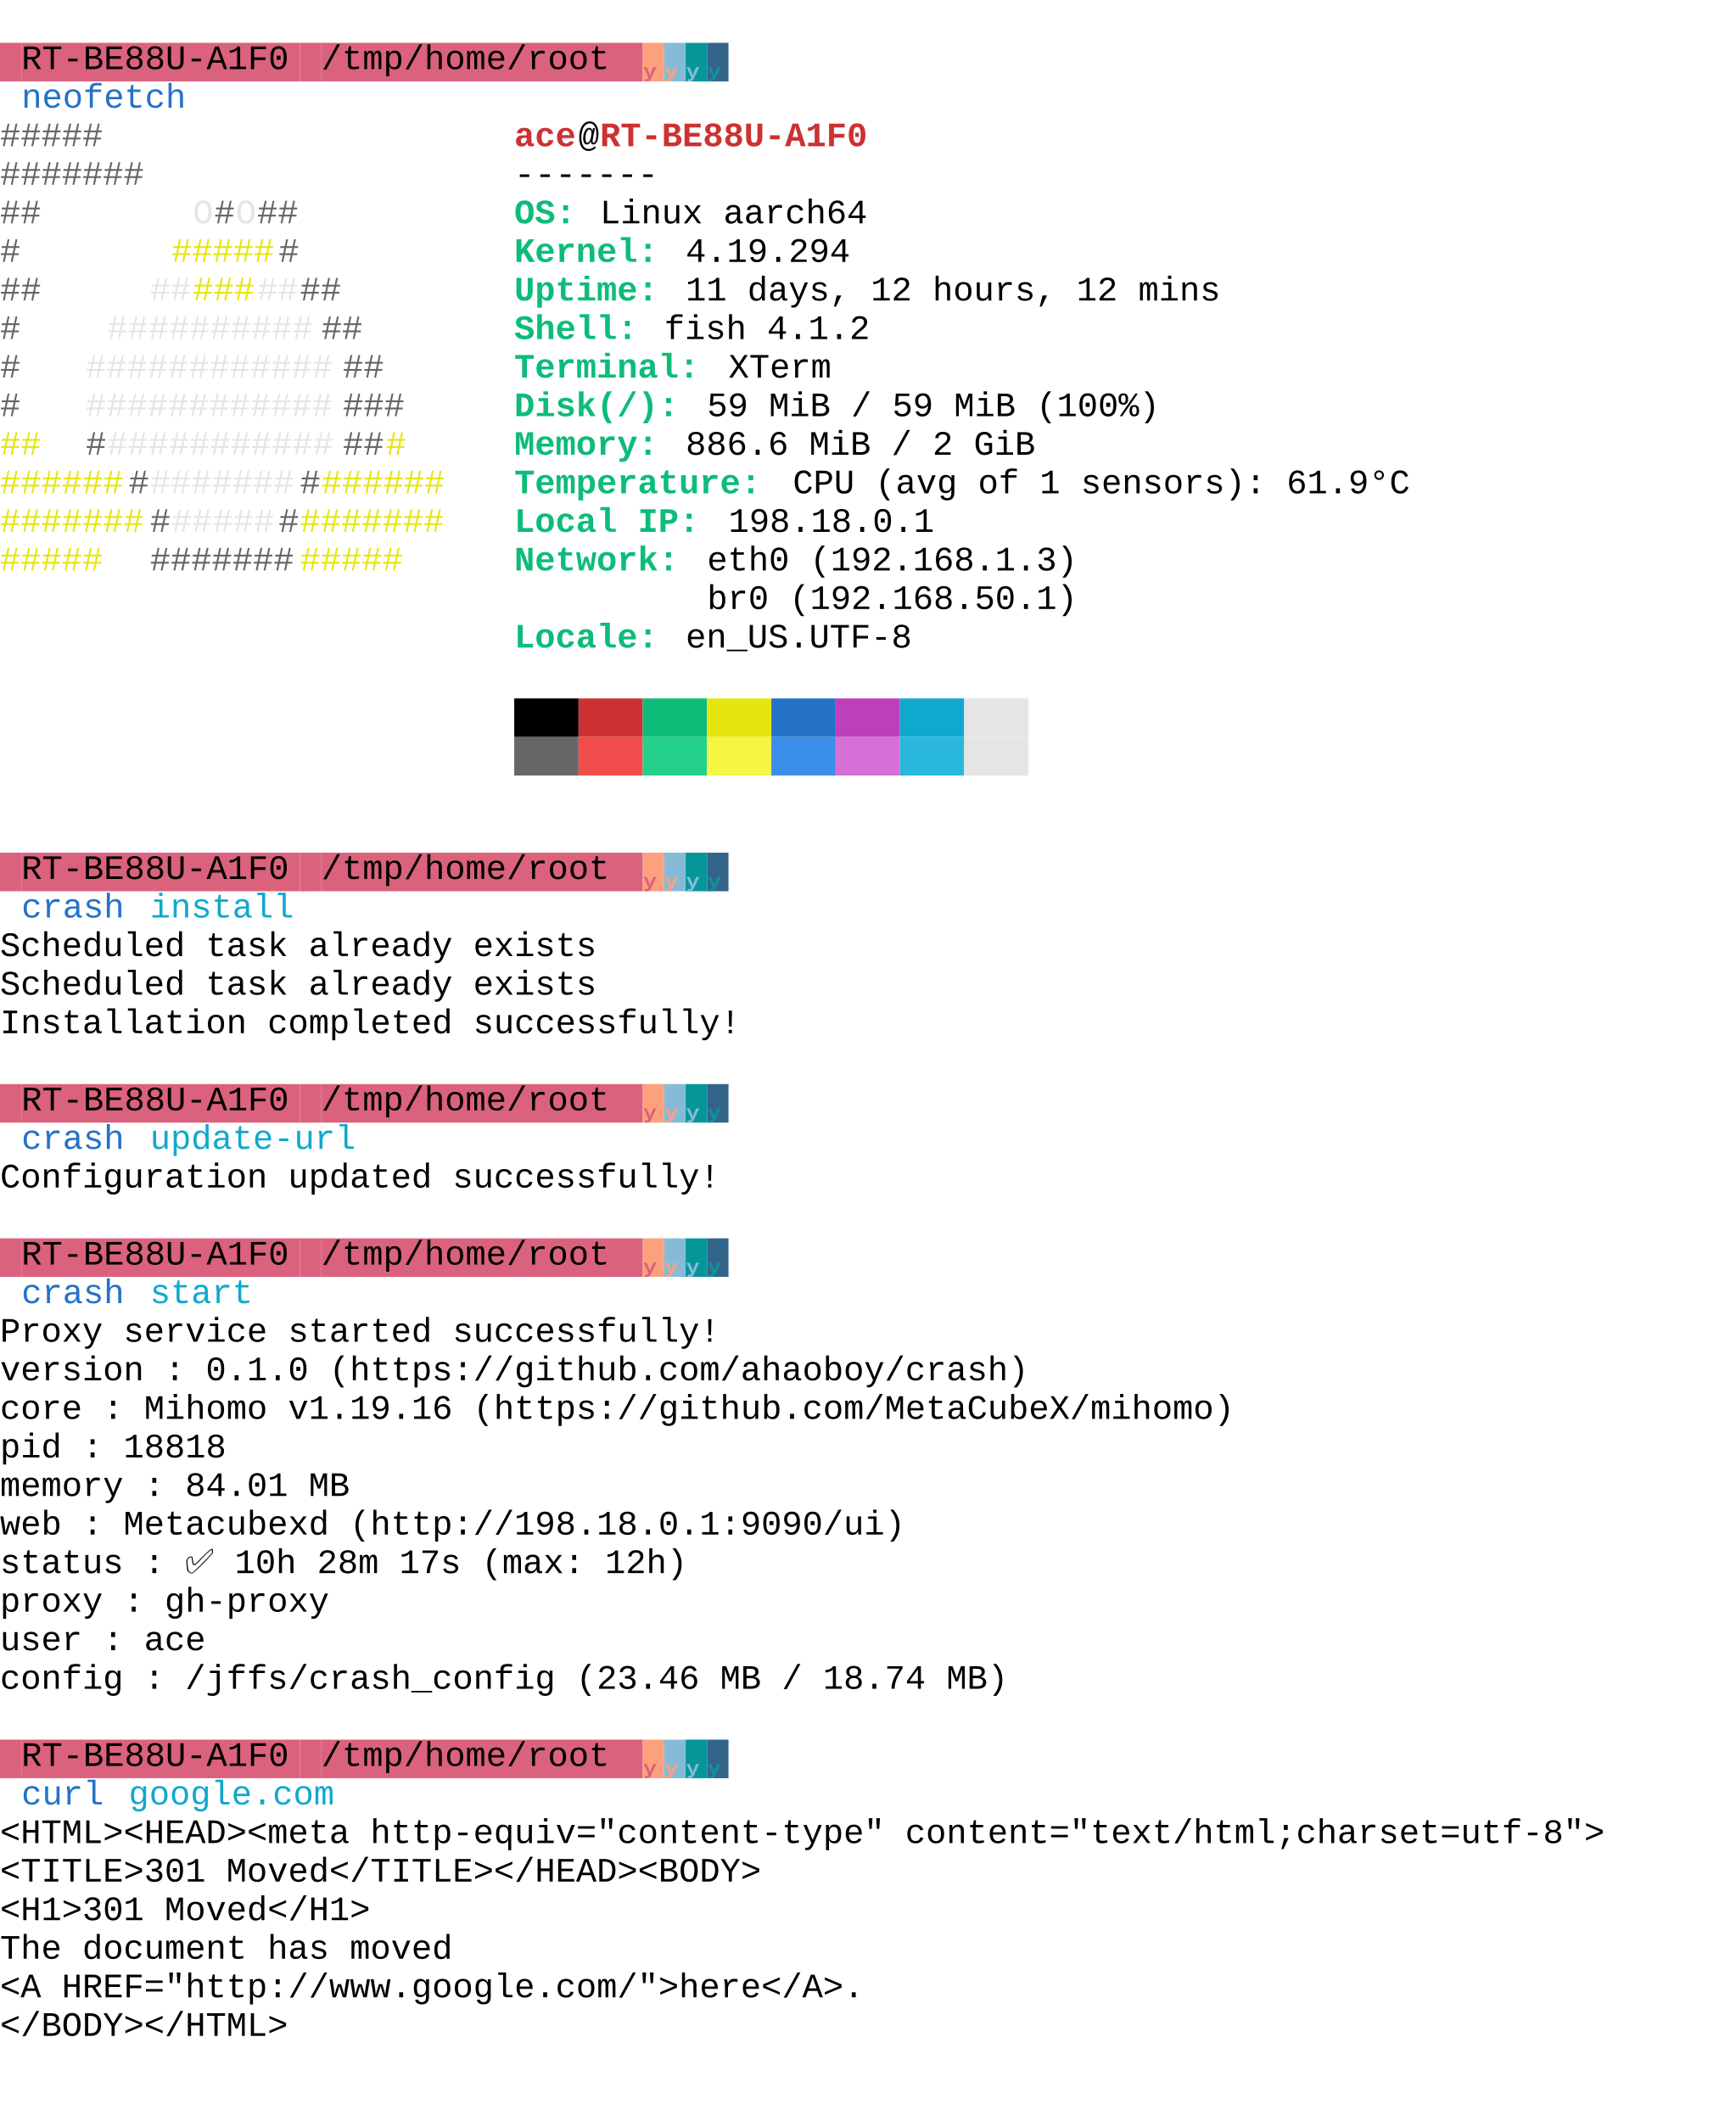
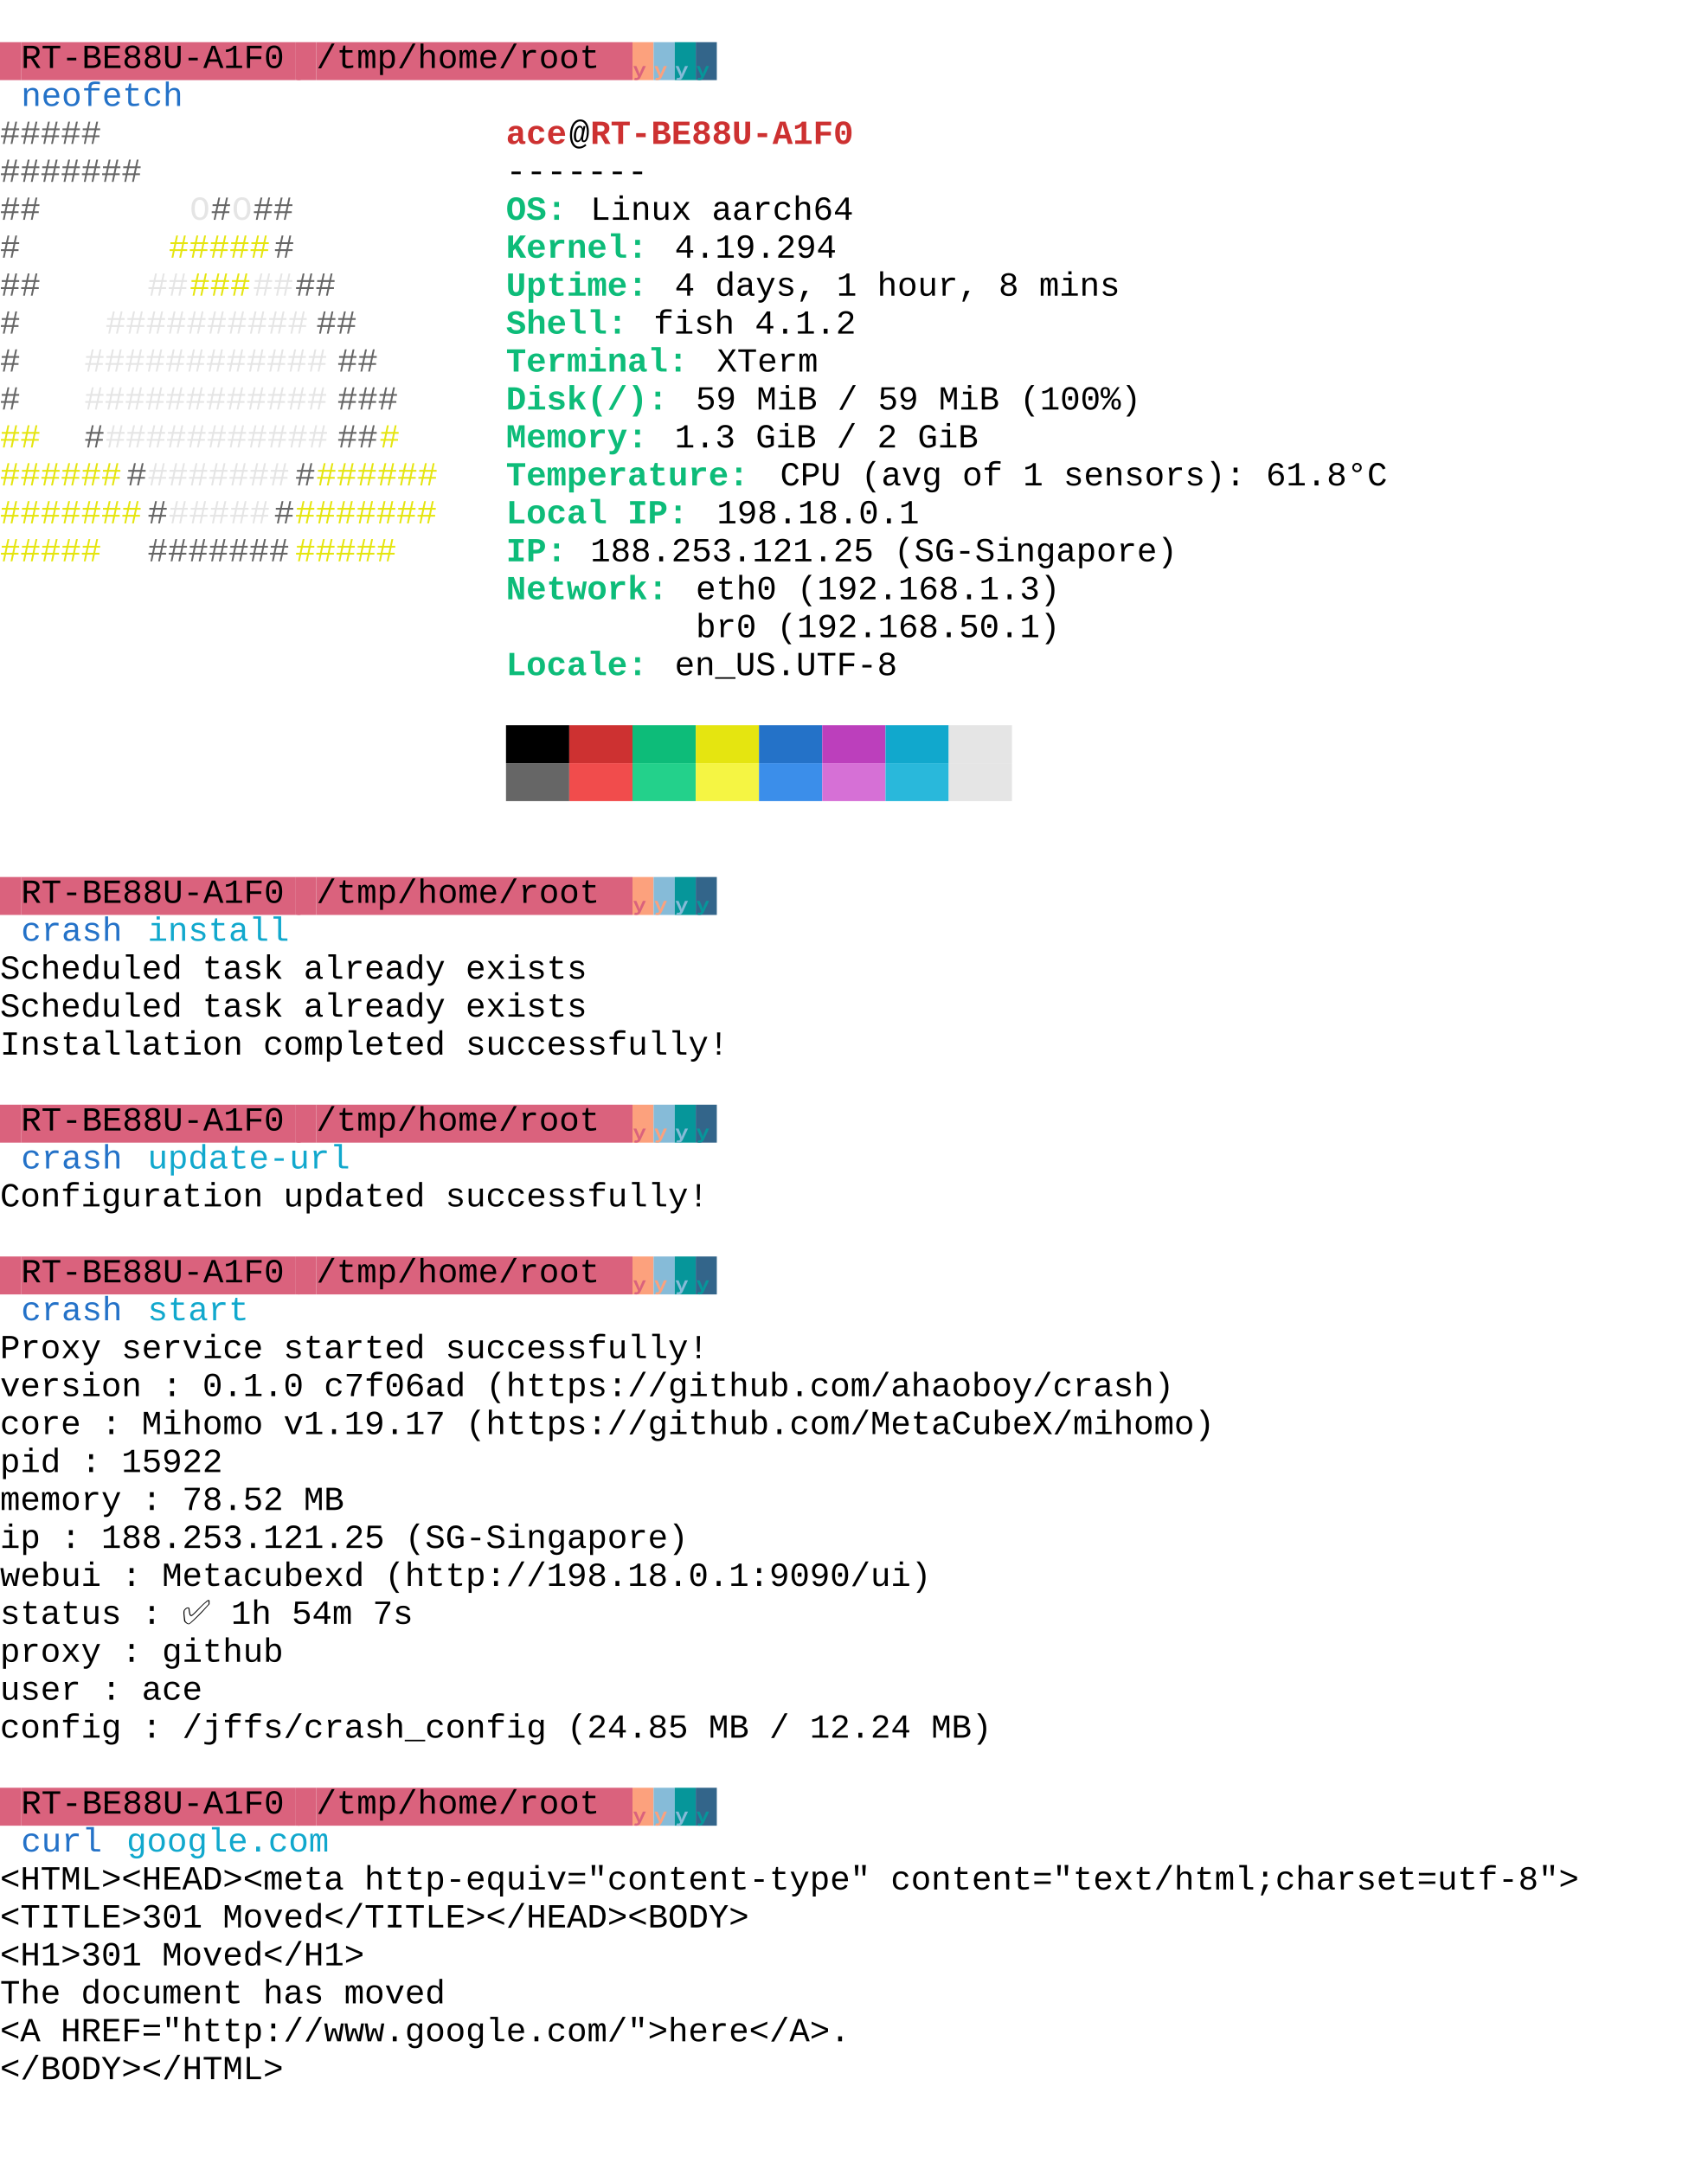
- <svg xmlns="http://www.w3.org/2000/svg" width="810" height="990">
+ <svg xmlns="http://www.w3.org/2000/svg" width="810" height="1026">
  <style>.t{dominant-baseline:central;font-variant-ligatures:none;white-space:pre;font-family:Consolas,Courier New,Monaco,monospace;font-size:16px}.b{font-weight:700}:root{color-scheme:light dark;background:#fff}.cDA627D{fill:#da627d}.c0{fill:#000}.cFCA17D{fill:#fca17d}.c86BBD8{fill:#86bbd8}.c06969A{fill:#06969a}.c4{fill:#2472c8}.ca{fill:#666}.c1{fill:#cd3131}.c7{fill:#e5e5e5}.c2{fill:#0dbc79}.c3{fill:#e5e510}.c6{fill:#11a8cd}.bDA627D{fill:#da627d}.bFCA17D{fill:#fca17d}.b86BBD8{fill:#86bbd8}.b06969A{fill:#06969a}.b33658A{fill:#33658a}.b0{fill:#000}.b1{fill:#cd3131}.b2{fill:#0dbc79}.b3{fill:#e5e510}.b4{fill:#2472c8}.b5{fill:#bc3fbc}.b6{fill:#11a8cd}.b7{fill:#e5e5e5}.ba{fill:#666}.bb{fill:#f14c4c}.bc{fill:#23d18b}.bd{fill:#f5f543}.be{fill:#3b8eea}.bf{fill:#d670d6}.bg{fill:#29b8db}.bh{fill:#e5e5e5}svg text{fill:#000}@media (prefers-color-scheme:dark){:root{background:#181818}.cDA627D{fill:#da627d}.c0{fill:#e5e5e5}.cFCA17D{fill:#fca17d}.c86BBD8{fill:#86bbd8}.c06969A{fill:#06969a}.c4{fill:#2472c8}.ca{fill:#e5e5e5}.c1{fill:#cd3131}.c7{fill:#000}.c2{fill:#0dbc79}.c3{fill:#e5e510}.c6{fill:#11a8cd}.bDA627D{fill:#da627d}.bFCA17D{fill:#fca17d}.b86BBD8{fill:#86bbd8}.b06969A{fill:#06969a}.b33658A{fill:#33658a}.b0{fill:#e5e5e5}.b1{fill:#cd3131}.b2{fill:#0dbc79}.b3{fill:#e5e510}.b4{fill:#2472c8}.b5{fill:#bc3fbc}.b6{fill:#11a8cd}.b7{fill:#000}.ba{fill:#e5e5e5}.bb{fill:#f14c4c}.bc{fill:#23d18b}.bd{fill:#f5f543}.be{fill:#3b8eea}.bf{fill:#d670d6}.bg{fill:#29b8db}.bh{fill:#666}svg text{fill:#e5e5e5}}</style>
  <text y="10" class="t" />
  <path d="M0 20h10v18H0Z" class="bDA627D" />
  <text y="28" class="t cDA627D" />
  <path d="M10 20h130v18H10Z" class="bDA627D" />
  <text x="10" y="28" class="t c0">
    <tspan textLength="130">RT-BE88U-A1F0</tspan>
  </text>
  <path d="M140 20h10v18h-10Z" class="bDA627D" />
  <text x="140" y="28" class="t cDA627D">
    <tspan textLength="10"></tspan>
  </text>
  <path d="M150 20h150v18H150Z" class="bDA627D" />
  <text x="150" y="28" class="t c0">
    <tspan textLength="150">/tmp/home/root </tspan>
  </text>
  <path d="M300 20h10v18h-10Z" class="bFCA17D" />
  <text x="300" y="28" class="t cDA627D">
    <tspan textLength="10"></tspan>
  </text>
  <path d="M310 20h10v18h-10Z" class="b86BBD8" />
  <text x="310" y="28" class="t cFCA17D">
    <tspan textLength="10"></tspan>
  </text>
  <path d="M320 20h10v18h-10Z" class="b06969A" />
  <text x="320" y="28" class="t c86BBD8">
    <tspan textLength="10"></tspan>
  </text>
  <path d="M330 20h10v18h-10Z" class="b33658A" />
  <text x="330" y="28" class="t c06969A">
    <tspan textLength="10"></tspan>
  </text>
  <text x="340" y="28" class="t" />
  <text y="46" class="t" />
  <text x="10" y="46" class="t c4">
    <tspan textLength="80">neofetch</tspan>
  </text>
  <text x="90" y="46" class="t" />
  <text y="64" class="t ca">
    <tspan textLength="240">        #####           </tspan>
  </text>
  <text x="240" y="64" class="t c1 b">
    <tspan textLength="30">ace</tspan>
  </text>
  <text x="270" y="64" class="t">
    <tspan textLength="10">@</tspan>
  </text>
  <text x="280" y="64" class="t c1 b">
    <tspan textLength="130">RT-BE88U-A1F0</tspan>
  </text>
  <text x="410" y="64" class="t" />
  <text y="82" class="t ca">
    <tspan textLength="240">       #######          </tspan>
  </text>
  <text x="240" y="82" class="t">
    <tspan textLength="580">-------                                                   </tspan>
  </text>
  <text y="100" class="t ca">
    <tspan textLength="90">       ##</tspan>
  </text>
  <text x="90" y="100" class="t c7">
    <tspan textLength="10">O</tspan>
  </text>
  <text x="100" y="100" class="t ca">
    <tspan textLength="10">#</tspan>
  </text>
  <text x="110" y="100" class="t c7">
    <tspan textLength="10">O</tspan>
  </text>
  <text x="120" y="100" class="t ca">
    <tspan textLength="120">##          </tspan>
  </text>
  <text x="240" y="100" class="t c2 b">
    <tspan textLength="40">OS: </tspan>
  </text>
  <text x="280" y="100" class="t">
    <tspan textLength="540">Linux aarch64                                         </tspan>
  </text>
  <text y="118" class="t ca">
    <tspan textLength="80">       #</tspan>
  </text>
  <text x="80" y="118" class="t c3">
    <tspan textLength="50">#####</tspan>
  </text>
  <text x="130" y="118" class="t ca">
    <tspan textLength="110">#          </tspan>
  </text>
  <text x="240" y="118" class="t c2 b">
    <tspan textLength="80">Kernel: </tspan>
  </text>
  <text x="320" y="118" class="t">
    <tspan textLength="500">4.19.294                                          </tspan>
  </text>
  <text y="136" class="t ca">
    <tspan textLength="70">     ##</tspan>
  </text>
  <text x="70" y="136" class="t c7">
    <tspan textLength="20">##</tspan>
  </text>
  <text x="90" y="136" class="t c3">
    <tspan textLength="30">###</tspan>
  </text>
  <text x="120" y="136" class="t c7">
    <tspan textLength="20">##</tspan>
  </text>
  <text x="140" y="136" class="t ca">
    <tspan textLength="100">##        </tspan>
  </text>
  <text x="240" y="136" class="t c2 b">
    <tspan textLength="80">Uptime: </tspan>
  </text>
  <text x="320" y="136" class="t">
-     <tspan textLength="500">11 days, 12 hours, 12 mins                        </tspan>
+     <tspan textLength="500">4 days, 1 hour, 8 mins                            </tspan>
  </text>
  <text y="154" class="t ca">
    <tspan textLength="50">    #</tspan>
  </text>
  <text x="50" y="154" class="t c7">
    <tspan textLength="100">##########</tspan>
  </text>
  <text x="150" y="154" class="t ca">
    <tspan textLength="90">##       </tspan>
  </text>
  <text x="240" y="154" class="t c2 b">
    <tspan textLength="70">Shell: </tspan>
  </text>
  <text x="310" y="154" class="t">
    <tspan textLength="510">fish 4.1.2                                         </tspan>
  </text>
  <text y="172" class="t ca">
    <tspan textLength="40">   #</tspan>
  </text>
  <text x="40" y="172" class="t c7">
    <tspan textLength="120">############</tspan>
  </text>
  <text x="160" y="172" class="t ca">
    <tspan textLength="80">##      </tspan>
  </text>
  <text x="240" y="172" class="t c2 b">
    <tspan textLength="100">Terminal: </tspan>
  </text>
  <text x="340" y="172" class="t">
    <tspan textLength="480">XTerm                                           </tspan>
  </text>
  <text y="190" class="t ca">
    <tspan textLength="40">   #</tspan>
  </text>
  <text x="40" y="190" class="t c7">
    <tspan textLength="120">############</tspan>
  </text>
  <text x="160" y="190" class="t ca">
    <tspan textLength="80">###     </tspan>
  </text>
  <text x="240" y="190" class="t c2 b">
    <tspan textLength="90">Disk(/): </tspan>
  </text>
  <text x="330" y="190" class="t">
    <tspan textLength="490">59 MiB / 59 MiB (100%)                           </tspan>
  </text>
  <text y="208" class="t c3">
    <tspan textLength="40">  ##</tspan>
  </text>
  <text x="40" y="208" class="t ca">
    <tspan textLength="10">#</tspan>
  </text>
  <text x="50" y="208" class="t c7">
    <tspan textLength="110">###########</tspan>
  </text>
  <text x="160" y="208" class="t ca">
    <tspan textLength="20">##</tspan>
  </text>
  <text x="180" y="208" class="t c3">
    <tspan textLength="60">#     </tspan>
  </text>
  <text x="240" y="208" class="t c2 b">
    <tspan textLength="80">Memory: </tspan>
  </text>
  <text x="320" y="208" class="t">
-     <tspan textLength="500">886.6 MiB / 2 GiB                                 </tspan>
+     <tspan textLength="500">1.3 GiB / 2 GiB                                   </tspan>
  </text>
  <text y="226" class="t c3">
    <tspan textLength="60">######</tspan>
  </text>
  <text x="60" y="226" class="t ca">
    <tspan textLength="10">#</tspan>
  </text>
  <text x="70" y="226" class="t c7">
    <tspan textLength="70">#######</tspan>
  </text>
  <text x="140" y="226" class="t ca">
    <tspan textLength="10">#</tspan>
  </text>
  <text x="150" y="226" class="t c3">
    <tspan textLength="90">######   </tspan>
  </text>
  <text x="240" y="226" class="t c2 b">
    <tspan textLength="130">Temperature: </tspan>
  </text>
  <text x="370" y="226" class="t">
-     <tspan textLength="450">CPU (avg of 1 sensors): 61.9°C               </tspan>
+     <tspan textLength="450">CPU (avg of 1 sensors): 61.8°C               </tspan>
  </text>
  <text y="244" class="t c3">
    <tspan textLength="70">#######</tspan>
  </text>
  <text x="70" y="244" class="t ca">
    <tspan textLength="10">#</tspan>
  </text>
  <text x="80" y="244" class="t c7">
    <tspan textLength="50">#####</tspan>
  </text>
  <text x="130" y="244" class="t ca">
    <tspan textLength="10">#</tspan>
  </text>
  <text x="140" y="244" class="t c3">
    <tspan textLength="100">#######   </tspan>
  </text>
  <text x="240" y="244" class="t c2 b">
    <tspan textLength="100">Local IP: </tspan>
  </text>
  <text x="340" y="244" class="t">
    <tspan textLength="480">198.18.0.1                                      </tspan>
  </text>
  <text y="262" class="t c3">
    <tspan textLength="70">  #####</tspan>
  </text>
  <text x="70" y="262" class="t ca">
    <tspan textLength="70">#######</tspan>
  </text>
  <text x="140" y="262" class="t c3">
    <tspan textLength="100">#####     </tspan>
  </text>
  <text x="240" y="262" class="t c2 b">
+     <tspan textLength="40">IP: </tspan>
+   </text>
+   <text x="280" y="262" class="t">
+     <tspan textLength="540">188.253.121.25 (SG-Singapore)                         </tspan>
+   </text>
+   <text y="280" class="t c3" />
+   <text x="240" y="280" class="t c2 b">
    <tspan textLength="90">Network: </tspan>
  </text>
-   <text x="330" y="262" class="t">
+   <text x="330" y="280" class="t">
    <tspan textLength="490">eth0 (192.168.1.3)                               </tspan>
  </text>
-   <text y="280" class="t c3" />
-   <text x="240" y="280" class="t c2 b" />
-   <text x="330" y="280" class="t">
+   <text y="298" class="t c3" />
+   <text x="240" y="298" class="t c2 b" />
+   <text x="330" y="298" class="t">
    <tspan textLength="490">br0 (192.168.50.1)                               </tspan>
  </text>
-   <text y="298" class="t c3" />
-   <text x="240" y="298" class="t c2 b">
+   <text y="316" class="t c3" />
+   <text x="240" y="316" class="t c2 b">
    <tspan textLength="80">Locale: </tspan>
  </text>
-   <text x="320" y="298" class="t">
+   <text x="320" y="316" class="t">
    <tspan textLength="500">en_US.UTF-8                                       </tspan>
  </text>
-   <text y="316" class="t c3" />
-   <text x="240" y="316" class="t" />
  <text y="334" class="t c3" />
-   <path d="M240 326h30v18h-30Z" class="b0" />
  <text x="240" y="334" class="t" />
-   <path d="M270 326h30v18h-30Z" class="b1" />
-   <text x="270" y="334" class="t" />
-   <path d="M300 326h30v18h-30Z" class="b2" />
-   <text x="300" y="334" class="t" />
-   <path d="M330 326h30v18h-30Z" class="b3" />
-   <text x="330" y="334" class="t" />
-   <path d="M360 326h30v18h-30Z" class="b4" />
-   <text x="360" y="334" class="t" />
-   <path d="M390 326h30v18h-30Z" class="b5" />
-   <text x="390" y="334" class="t" />
-   <path d="M420 326h30v18h-30Z" class="b6" />
-   <text x="420" y="334" class="t" />
-   <path d="M450 326h30v18h-30Z" class="b7" />
-   <text x="450" y="334" class="t" />
-   <text x="480" y="334" class="t" />
  <text y="352" class="t c3" />
-   <path d="M240 344h30v18h-30Z" class="ba" />
+   <path d="M240 344h30v18h-30Z" class="b0" />
  <text x="240" y="352" class="t" />
-   <path d="M270 344h30v18h-30Z" class="bb" />
+   <path d="M270 344h30v18h-30Z" class="b1" />
  <text x="270" y="352" class="t" />
-   <path d="M300 344h30v18h-30Z" class="bc" />
+   <path d="M300 344h30v18h-30Z" class="b2" />
  <text x="300" y="352" class="t" />
-   <path d="M330 344h30v18h-30Z" class="bd" />
+   <path d="M330 344h30v18h-30Z" class="b3" />
  <text x="330" y="352" class="t" />
-   <path d="M360 344h30v18h-30Z" class="be" />
+   <path d="M360 344h30v18h-30Z" class="b4" />
  <text x="360" y="352" class="t" />
-   <path d="M390 344h30v18h-30Z" class="bf" />
+   <path d="M390 344h30v18h-30Z" class="b5" />
  <text x="390" y="352" class="t" />
-   <path d="M420 344h30v18h-30Z" class="bg" />
+   <path d="M420 344h30v18h-30Z" class="b6" />
  <text x="420" y="352" class="t" />
-   <path d="M450 344h30v18h-30Z" class="bh" />
+   <path d="M450 344h30v18h-30Z" class="b7" />
  <text x="450" y="352" class="t" />
  <text x="480" y="352" class="t" />
-   <text y="370" class="t" />
+   <text y="370" class="t c3" />
+   <path d="M240 362h30v18h-30Z" class="ba" />
+   <text x="240" y="370" class="t" />
+   <path d="M270 362h30v18h-30Z" class="bb" />
+   <text x="270" y="370" class="t" />
+   <path d="M300 362h30v18h-30Z" class="bc" />
+   <text x="300" y="370" class="t" />
+   <path d="M330 362h30v18h-30Z" class="bd" />
+   <text x="330" y="370" class="t" />
+   <path d="M360 362h30v18h-30Z" class="be" />
+   <text x="360" y="370" class="t" />
+   <path d="M390 362h30v18h-30Z" class="bf" />
+   <text x="390" y="370" class="t" />
+   <path d="M420 362h30v18h-30Z" class="bg" />
+   <text x="420" y="370" class="t" />
+   <path d="M450 362h30v18h-30Z" class="bh" />
+   <text x="450" y="370" class="t" />
+   <text x="480" y="370" class="t" />
  <text y="388" class="t" />
-   <path d="M0 398h10v18H0Z" class="bDA627D" />
-   <text y="406" class="t cDA627D" />
-   <path d="M10 398h130v18H10Z" class="bDA627D" />
-   <text x="10" y="406" class="t c0">
+   <text y="406" class="t" />
+   <path d="M0 416h10v18H0Z" class="bDA627D" />
+   <text y="424" class="t cDA627D" />
+   <path d="M10 416h130v18H10Z" class="bDA627D" />
+   <text x="10" y="424" class="t c0">
    <tspan textLength="130">RT-BE88U-A1F0</tspan>
  </text>
-   <path d="M140 398h10v18h-10Z" class="bDA627D" />
-   <text x="140" y="406" class="t cDA627D">
-     <tspan textLength="10"></tspan>
-   </text>
-   <path d="M150 398h150v18H150Z" class="bDA627D" />
-   <text x="150" y="406" class="t c0">
+   <path d="M140 416h10v18h-10Z" class="bDA627D" />
+   <text x="140" y="424" class="t cDA627D">
+     <tspan textLength="10"></tspan>
+   </text>
+   <path d="M150 416h150v18H150Z" class="bDA627D" />
+   <text x="150" y="424" class="t c0">
    <tspan textLength="150">/tmp/home/root </tspan>
  </text>
-   <path d="M300 398h10v18h-10Z" class="bFCA17D" />
-   <text x="300" y="406" class="t cDA627D">
-     <tspan textLength="10"></tspan>
-   </text>
-   <path d="M310 398h10v18h-10Z" class="b86BBD8" />
-   <text x="310" y="406" class="t cFCA17D">
-     <tspan textLength="10"></tspan>
-   </text>
-   <path d="M320 398h10v18h-10Z" class="b06969A" />
-   <text x="320" y="406" class="t c86BBD8">
-     <tspan textLength="10"></tspan>
-   </text>
-   <path d="M330 398h10v18h-10Z" class="b33658A" />
-   <text x="330" y="406" class="t c06969A">
-     <tspan textLength="10"></tspan>
-   </text>
-   <text x="340" y="406" class="t" />
-   <text y="424" class="t" />
-   <text x="10" y="424" class="t c4">
+   <path d="M300 416h10v18h-10Z" class="bFCA17D" />
+   <text x="300" y="424" class="t cDA627D">
+     <tspan textLength="10"></tspan>
+   </text>
+   <path d="M310 416h10v18h-10Z" class="b86BBD8" />
+   <text x="310" y="424" class="t cFCA17D">
+     <tspan textLength="10"></tspan>
+   </text>
+   <path d="M320 416h10v18h-10Z" class="b06969A" />
+   <text x="320" y="424" class="t c86BBD8">
+     <tspan textLength="10"></tspan>
+   </text>
+   <path d="M330 416h10v18h-10Z" class="b33658A" />
+   <text x="330" y="424" class="t c06969A">
+     <tspan textLength="10"></tspan>
+   </text>
+   <text x="340" y="424" class="t" />
+   <text y="442" class="t" />
+   <text x="10" y="442" class="t c4">
    <tspan textLength="50">crash</tspan>
  </text>
-   <text x="60" y="424" class="t" />
-   <text x="70" y="424" class="t c6">
+   <text x="60" y="442" class="t" />
+   <text x="70" y="442" class="t c6">
    <tspan textLength="70">install</tspan>
  </text>
-   <text x="140" y="424" class="t" />
-   <text y="442" class="t">
-     <tspan textLength="820">Scheduled task already exists                                                     </tspan>
-   </text>
+   <text x="140" y="442" class="t" />
  <text y="460" class="t">
    <tspan textLength="820">Scheduled task already exists                                                     </tspan>
  </text>
  <text y="478" class="t">
+     <tspan textLength="820">Scheduled task already exists                                                     </tspan>
+   </text>
+   <text y="496" class="t">
    <tspan textLength="820">Installation completed successfully!                                              </tspan>
  </text>
-   <text y="496" class="t" />
-   <path d="M0 506h10v18H0Z" class="bDA627D" />
-   <text y="514" class="t cDA627D" />
-   <path d="M10 506h130v18H10Z" class="bDA627D" />
-   <text x="10" y="514" class="t c0">
+   <text y="514" class="t" />
+   <path d="M0 524h10v18H0Z" class="bDA627D" />
+   <text y="532" class="t cDA627D" />
+   <path d="M10 524h130v18H10Z" class="bDA627D" />
+   <text x="10" y="532" class="t c0">
    <tspan textLength="130">RT-BE88U-A1F0</tspan>
  </text>
-   <path d="M140 506h10v18h-10Z" class="bDA627D" />
-   <text x="140" y="514" class="t cDA627D">
-     <tspan textLength="10"></tspan>
-   </text>
-   <path d="M150 506h150v18H150Z" class="bDA627D" />
-   <text x="150" y="514" class="t c0">
+   <path d="M140 524h10v18h-10Z" class="bDA627D" />
+   <text x="140" y="532" class="t cDA627D">
+     <tspan textLength="10"></tspan>
+   </text>
+   <path d="M150 524h150v18H150Z" class="bDA627D" />
+   <text x="150" y="532" class="t c0">
    <tspan textLength="150">/tmp/home/root </tspan>
  </text>
-   <path d="M300 506h10v18h-10Z" class="bFCA17D" />
-   <text x="300" y="514" class="t cDA627D">
-     <tspan textLength="10"></tspan>
-   </text>
-   <path d="M310 506h10v18h-10Z" class="b86BBD8" />
-   <text x="310" y="514" class="t cFCA17D">
-     <tspan textLength="10"></tspan>
-   </text>
-   <path d="M320 506h10v18h-10Z" class="b06969A" />
-   <text x="320" y="514" class="t c86BBD8">
-     <tspan textLength="10"></tspan>
-   </text>
-   <path d="M330 506h10v18h-10Z" class="b33658A" />
-   <text x="330" y="514" class="t c06969A">
-     <tspan textLength="10"></tspan>
-   </text>
-   <text x="340" y="514" class="t" />
-   <text y="532" class="t" />
-   <text x="10" y="532" class="t c4">
+   <path d="M300 524h10v18h-10Z" class="bFCA17D" />
+   <text x="300" y="532" class="t cDA627D">
+     <tspan textLength="10"></tspan>
+   </text>
+   <path d="M310 524h10v18h-10Z" class="b86BBD8" />
+   <text x="310" y="532" class="t cFCA17D">
+     <tspan textLength="10"></tspan>
+   </text>
+   <path d="M320 524h10v18h-10Z" class="b06969A" />
+   <text x="320" y="532" class="t c86BBD8">
+     <tspan textLength="10"></tspan>
+   </text>
+   <path d="M330 524h10v18h-10Z" class="b33658A" />
+   <text x="330" y="532" class="t c06969A">
+     <tspan textLength="10"></tspan>
+   </text>
+   <text x="340" y="532" class="t" />
+   <text y="550" class="t" />
+   <text x="10" y="550" class="t c4">
    <tspan textLength="50">crash</tspan>
  </text>
-   <text x="60" y="532" class="t" />
-   <text x="70" y="532" class="t c6">
+   <text x="60" y="550" class="t" />
+   <text x="70" y="550" class="t c6">
    <tspan textLength="100">update-url</tspan>
  </text>
-   <text x="170" y="532" class="t" />
-   <text y="550" class="t">
+   <text x="170" y="550" class="t" />
+   <text y="568" class="t">
    <tspan textLength="820">Configuration updated successfully!                                               </tspan>
  </text>
-   <text y="568" class="t" />
-   <path d="M0 578h10v18H0Z" class="bDA627D" />
-   <text y="586" class="t cDA627D" />
-   <path d="M10 578h130v18H10Z" class="bDA627D" />
-   <text x="10" y="586" class="t c0">
+   <text y="586" class="t" />
+   <path d="M0 596h10v18H0Z" class="bDA627D" />
+   <text y="604" class="t cDA627D" />
+   <path d="M10 596h130v18H10Z" class="bDA627D" />
+   <text x="10" y="604" class="t c0">
    <tspan textLength="130">RT-BE88U-A1F0</tspan>
  </text>
-   <path d="M140 578h10v18h-10Z" class="bDA627D" />
-   <text x="140" y="586" class="t cDA627D">
-     <tspan textLength="10"></tspan>
-   </text>
-   <path d="M150 578h150v18H150Z" class="bDA627D" />
-   <text x="150" y="586" class="t c0">
+   <path d="M140 596h10v18h-10Z" class="bDA627D" />
+   <text x="140" y="604" class="t cDA627D">
+     <tspan textLength="10"></tspan>
+   </text>
+   <path d="M150 596h150v18H150Z" class="bDA627D" />
+   <text x="150" y="604" class="t c0">
    <tspan textLength="150">/tmp/home/root </tspan>
  </text>
-   <path d="M300 578h10v18h-10Z" class="bFCA17D" />
-   <text x="300" y="586" class="t cDA627D">
-     <tspan textLength="10"></tspan>
-   </text>
-   <path d="M310 578h10v18h-10Z" class="b86BBD8" />
-   <text x="310" y="586" class="t cFCA17D">
-     <tspan textLength="10"></tspan>
-   </text>
-   <path d="M320 578h10v18h-10Z" class="b06969A" />
-   <text x="320" y="586" class="t c86BBD8">
-     <tspan textLength="10"></tspan>
-   </text>
-   <path d="M330 578h10v18h-10Z" class="b33658A" />
-   <text x="330" y="586" class="t c06969A">
-     <tspan textLength="10"></tspan>
-   </text>
-   <text x="340" y="586" class="t" />
-   <text y="604" class="t" />
-   <text x="10" y="604" class="t c4">
+   <path d="M300 596h10v18h-10Z" class="bFCA17D" />
+   <text x="300" y="604" class="t cDA627D">
+     <tspan textLength="10"></tspan>
+   </text>
+   <path d="M310 596h10v18h-10Z" class="b86BBD8" />
+   <text x="310" y="604" class="t cFCA17D">
+     <tspan textLength="10"></tspan>
+   </text>
+   <path d="M320 596h10v18h-10Z" class="b06969A" />
+   <text x="320" y="604" class="t c86BBD8">
+     <tspan textLength="10"></tspan>
+   </text>
+   <path d="M330 596h10v18h-10Z" class="b33658A" />
+   <text x="330" y="604" class="t c06969A">
+     <tspan textLength="10"></tspan>
+   </text>
+   <text x="340" y="604" class="t" />
+   <text y="622" class="t" />
+   <text x="10" y="622" class="t c4">
    <tspan textLength="50">crash</tspan>
  </text>
-   <text x="60" y="604" class="t" />
-   <text x="70" y="604" class="t c6">
+   <text x="60" y="622" class="t" />
+   <text x="70" y="622" class="t c6">
    <tspan textLength="50">start</tspan>
  </text>
-   <text x="120" y="604" class="t" />
-   <text y="622" class="t">
+   <text x="120" y="622" class="t" />
+   <text y="640" class="t">
    <tspan textLength="820">Proxy service started successfully!                                               </tspan>
  </text>
-   <text y="640" class="t">
-     <tspan textLength="820">version : 0.1.0 (https://github.com/ahaoboy/crash)                                </tspan>
-   </text>
  <text y="658" class="t">
-     <tspan textLength="820">core    : Mihomo v1.19.16 (https://github.com/MetaCubeX/mihomo)                   </tspan>
+     <tspan textLength="820">version : 0.1.0 c7f06ad (https://github.com/ahaoboy/crash)                        </tspan>
  </text>
  <text y="676" class="t">
-     <tspan textLength="820">pid     : 18818                                                                   </tspan>
+     <tspan textLength="820">core    : Mihomo v1.19.17 (https://github.com/MetaCubeX/mihomo)                   </tspan>
  </text>
  <text y="694" class="t">
-     <tspan textLength="820">memory  : 84.01 MB                                                                </tspan>
+     <tspan textLength="820">pid     : 15922                                                                   </tspan>
  </text>
  <text y="712" class="t">
-     <tspan textLength="820">web     : Metacubexd (http://198.18.0.1:9090/ui)                                  </tspan>
+     <tspan textLength="820">memory  : 78.52 MB                                                                </tspan>
  </text>
  <text y="730" class="t">
-     <tspan textLength="820">status  : ✅ 10h 28m 17s (max: 12h)                                                </tspan>
+     <tspan textLength="820">ip      : 188.253.121.25 (SG-Singapore)                                           </tspan>
  </text>
  <text y="748" class="t">
-     <tspan textLength="820">proxy   : gh-proxy                                                                </tspan>
+     <tspan textLength="820">webui   : Metacubexd (http://198.18.0.1:9090/ui)                                  </tspan>
  </text>
  <text y="766" class="t">
+     <tspan textLength="820">status  : ✅ 1h 54m 7s                                                             </tspan>
+   </text>
+   <text y="784" class="t">
+     <tspan textLength="820">proxy   : github                                                                  </tspan>
+   </text>
+   <text y="802" class="t">
    <tspan textLength="820">user    : ace                                                                     </tspan>
  </text>
-   <text y="784" class="t">
-     <tspan textLength="820">config  : /jffs/crash_config (23.46 MB / 18.74 MB)                                </tspan>
-   </text>
-   <text y="802" class="t" />
-   <path d="M0 812h10v18H0Z" class="bDA627D" />
-   <text y="820" class="t cDA627D" />
-   <path d="M10 812h130v18H10Z" class="bDA627D" />
-   <text x="10" y="820" class="t c0">
+   <text y="820" class="t">
+     <tspan textLength="820">config  : /jffs/crash_config (24.85 MB / 12.24 MB)                                </tspan>
+   </text>
+   <text y="838" class="t" />
+   <path d="M0 848h10v18H0Z" class="bDA627D" />
+   <text y="856" class="t cDA627D" />
+   <path d="M10 848h130v18H10Z" class="bDA627D" />
+   <text x="10" y="856" class="t c0">
    <tspan textLength="130">RT-BE88U-A1F0</tspan>
  </text>
-   <path d="M140 812h10v18h-10Z" class="bDA627D" />
-   <text x="140" y="820" class="t cDA627D">
-     <tspan textLength="10"></tspan>
-   </text>
-   <path d="M150 812h150v18H150Z" class="bDA627D" />
-   <text x="150" y="820" class="t c0">
+   <path d="M140 848h10v18h-10Z" class="bDA627D" />
+   <text x="140" y="856" class="t cDA627D">
+     <tspan textLength="10"></tspan>
+   </text>
+   <path d="M150 848h150v18H150Z" class="bDA627D" />
+   <text x="150" y="856" class="t c0">
    <tspan textLength="150">/tmp/home/root </tspan>
  </text>
-   <path d="M300 812h10v18h-10Z" class="bFCA17D" />
-   <text x="300" y="820" class="t cDA627D">
-     <tspan textLength="10"></tspan>
-   </text>
-   <path d="M310 812h10v18h-10Z" class="b86BBD8" />
-   <text x="310" y="820" class="t cFCA17D">
-     <tspan textLength="10"></tspan>
-   </text>
-   <path d="M320 812h10v18h-10Z" class="b06969A" />
-   <text x="320" y="820" class="t c86BBD8">
-     <tspan textLength="10"></tspan>
-   </text>
-   <path d="M330 812h10v18h-10Z" class="b33658A" />
-   <text x="330" y="820" class="t c06969A">
-     <tspan textLength="10"></tspan>
-   </text>
-   <text x="340" y="820" class="t" />
-   <text y="838" class="t" />
-   <text x="10" y="838" class="t c4">
+   <path d="M300 848h10v18h-10Z" class="bFCA17D" />
+   <text x="300" y="856" class="t cDA627D">
+     <tspan textLength="10"></tspan>
+   </text>
+   <path d="M310 848h10v18h-10Z" class="b86BBD8" />
+   <text x="310" y="856" class="t cFCA17D">
+     <tspan textLength="10"></tspan>
+   </text>
+   <path d="M320 848h10v18h-10Z" class="b06969A" />
+   <text x="320" y="856" class="t c86BBD8">
+     <tspan textLength="10"></tspan>
+   </text>
+   <path d="M330 848h10v18h-10Z" class="b33658A" />
+   <text x="330" y="856" class="t c06969A">
+     <tspan textLength="10"></tspan>
+   </text>
+   <text x="340" y="856" class="t" />
+   <text y="874" class="t" />
+   <text x="10" y="874" class="t c4">
    <tspan textLength="40">curl</tspan>
  </text>
-   <text x="50" y="838" class="t" />
-   <text x="60" y="838" class="t c6">
+   <text x="50" y="874" class="t" />
+   <text x="60" y="874" class="t c6">
    <tspan textLength="100">google.com</tspan>
  </text>
-   <text x="160" y="838" class="t" />
-   <text y="856" class="t">
+   <text x="160" y="874" class="t" />
+   <text y="892" class="t">
    <tspan textLength="820">&lt;HTML&gt;&lt;HEAD&gt;&lt;meta http-equiv="content-type" content="text/html;charset=utf-8"&gt;    </tspan>
  </text>
-   <text y="874" class="t">
+   <text y="910" class="t">
    <tspan textLength="820">&lt;TITLE&gt;301 Moved&lt;/TITLE&gt;&lt;/HEAD&gt;&lt;BODY&gt;                                             </tspan>
  </text>
-   <text y="892" class="t">
+   <text y="928" class="t">
    <tspan textLength="820">&lt;H1&gt;301 Moved&lt;/H1&gt;                                                                </tspan>
  </text>
-   <text y="910" class="t">
+   <text y="946" class="t">
    <tspan textLength="820">The document has moved                                                            </tspan>
  </text>
-   <text y="928" class="t">
+   <text y="964" class="t">
    <tspan textLength="820">&lt;A HREF="http://www.google.com/"&gt;here&lt;/A&gt;.                                        </tspan>
  </text>
-   <text y="946" class="t">
+   <text y="982" class="t">
    <tspan textLength="820">&lt;/BODY&gt;&lt;/HTML&gt;                                                                    </tspan>
  </text>
-   <text y="964" class="t" />
-   <text y="982" class="t" />
  <text y="1000" class="t" />
+   <text y="1018" class="t" />
+   <text y="1036" class="t" />
</svg>
